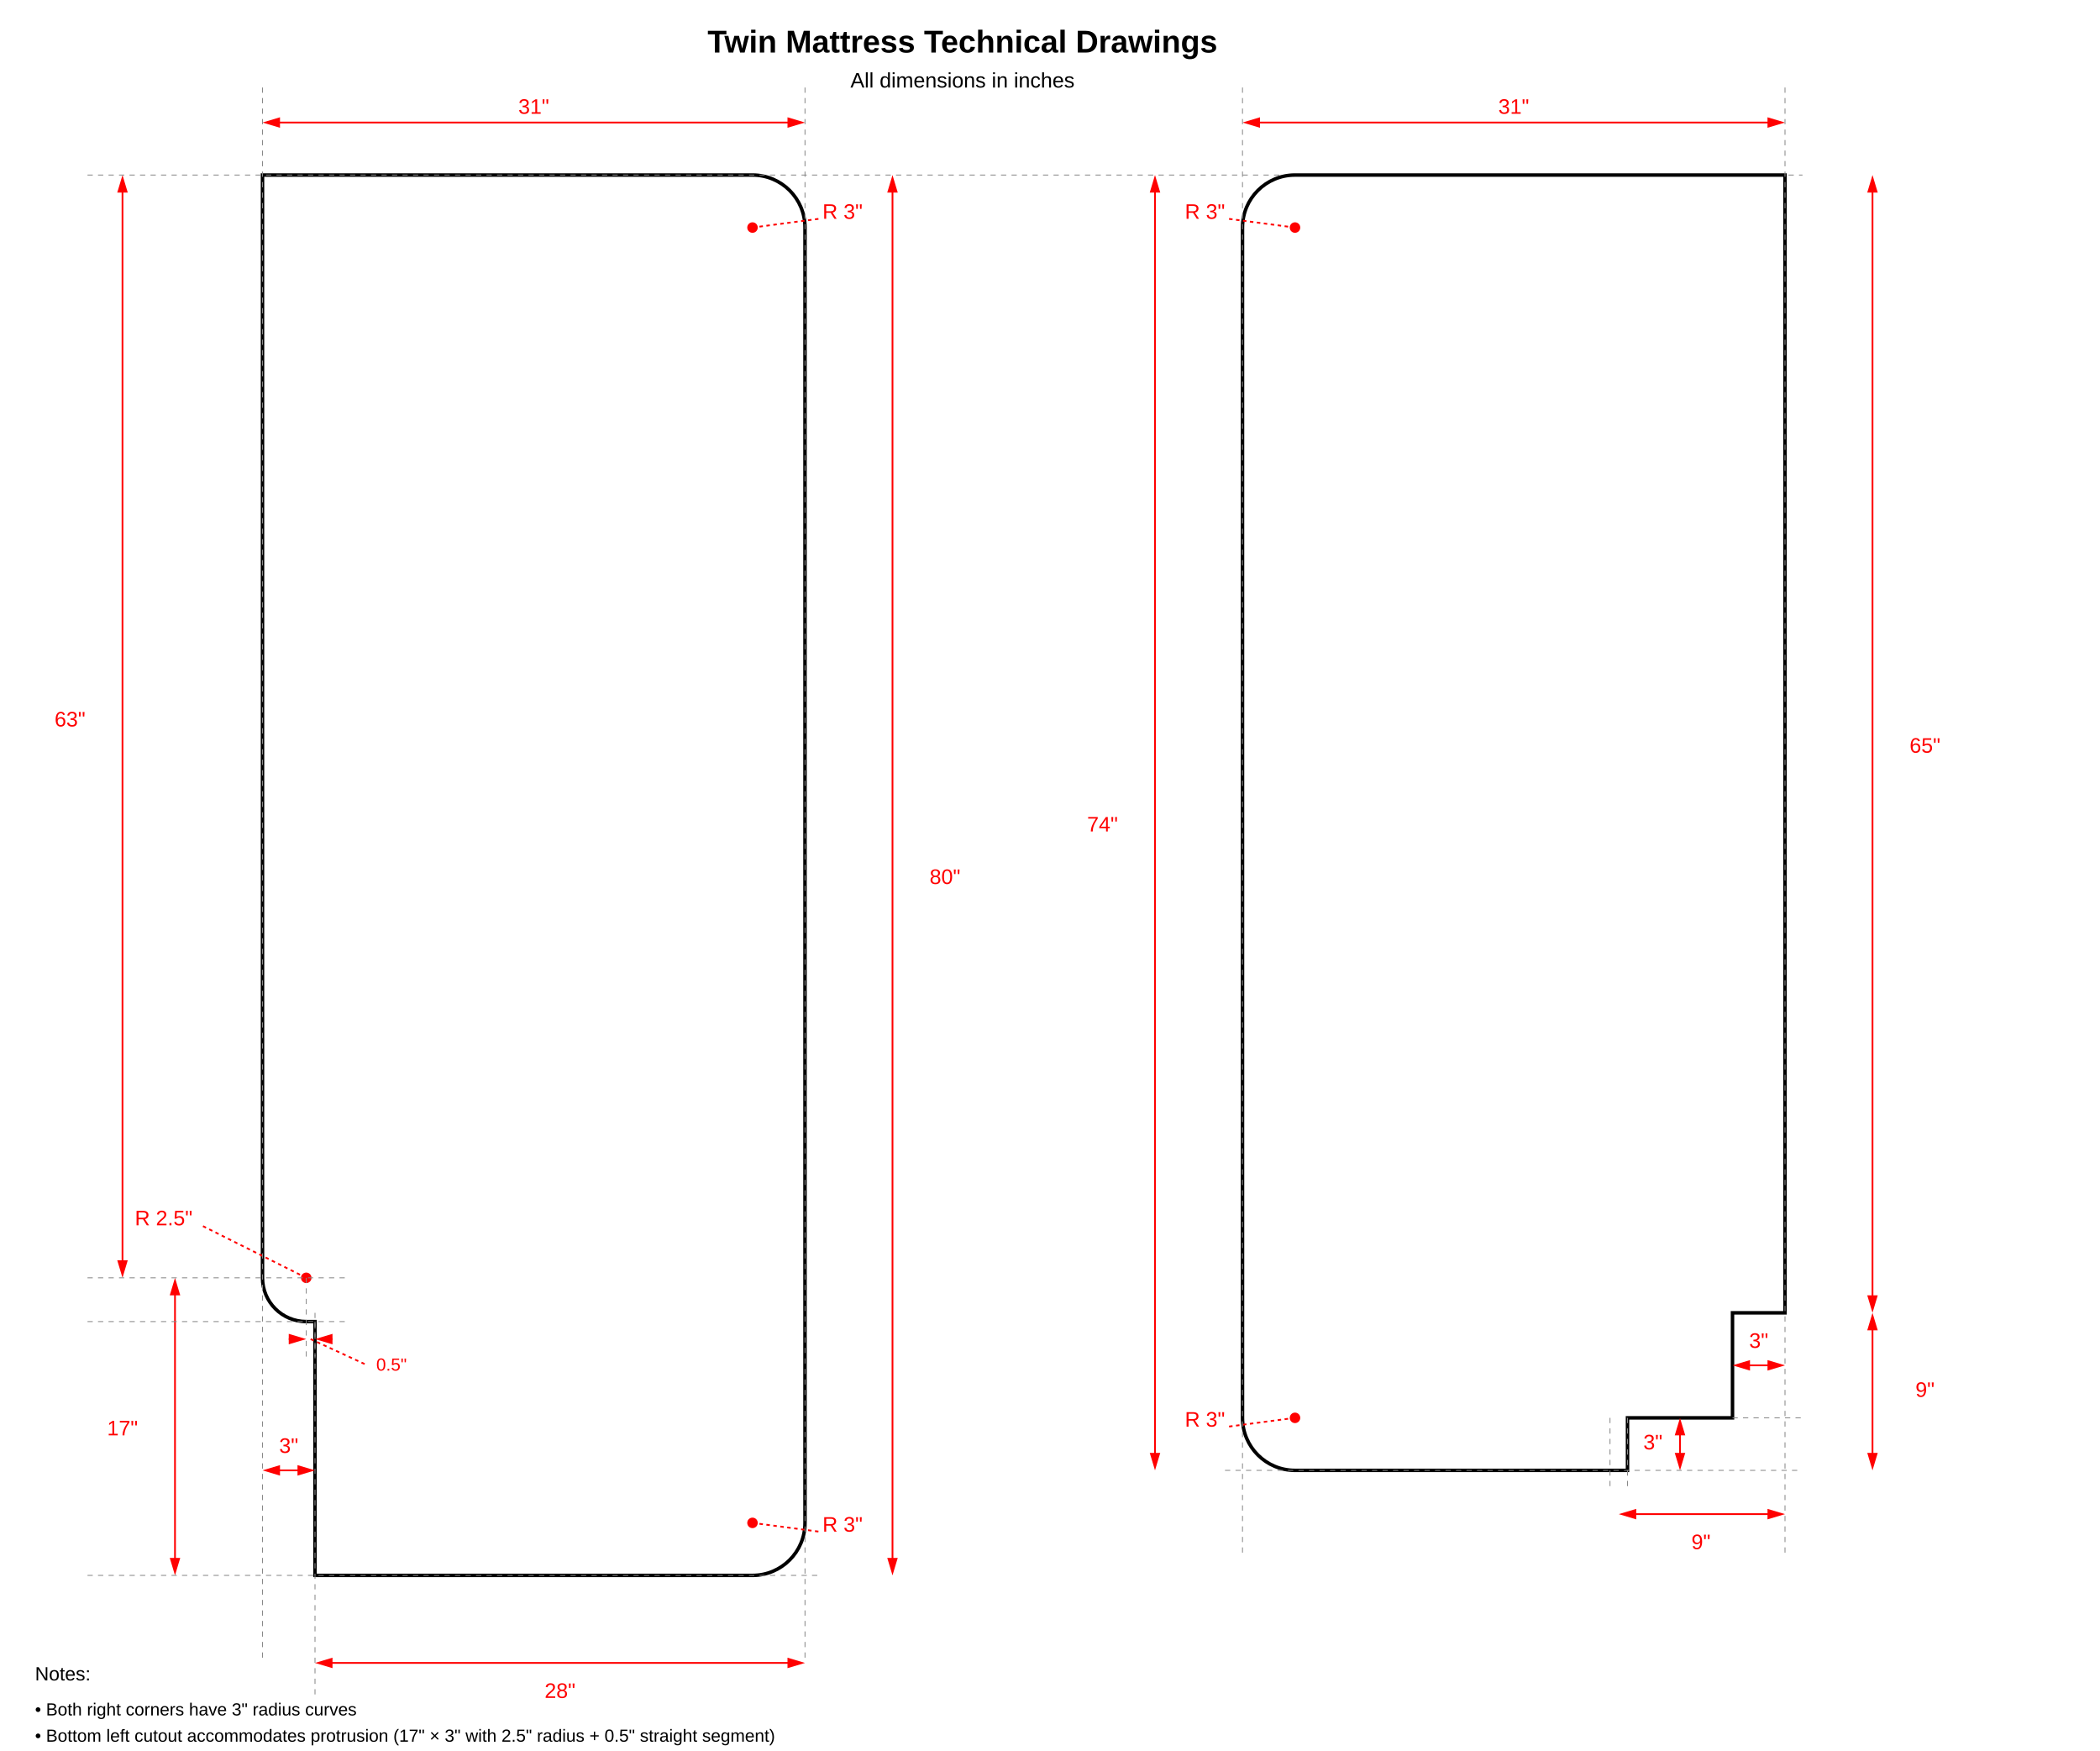
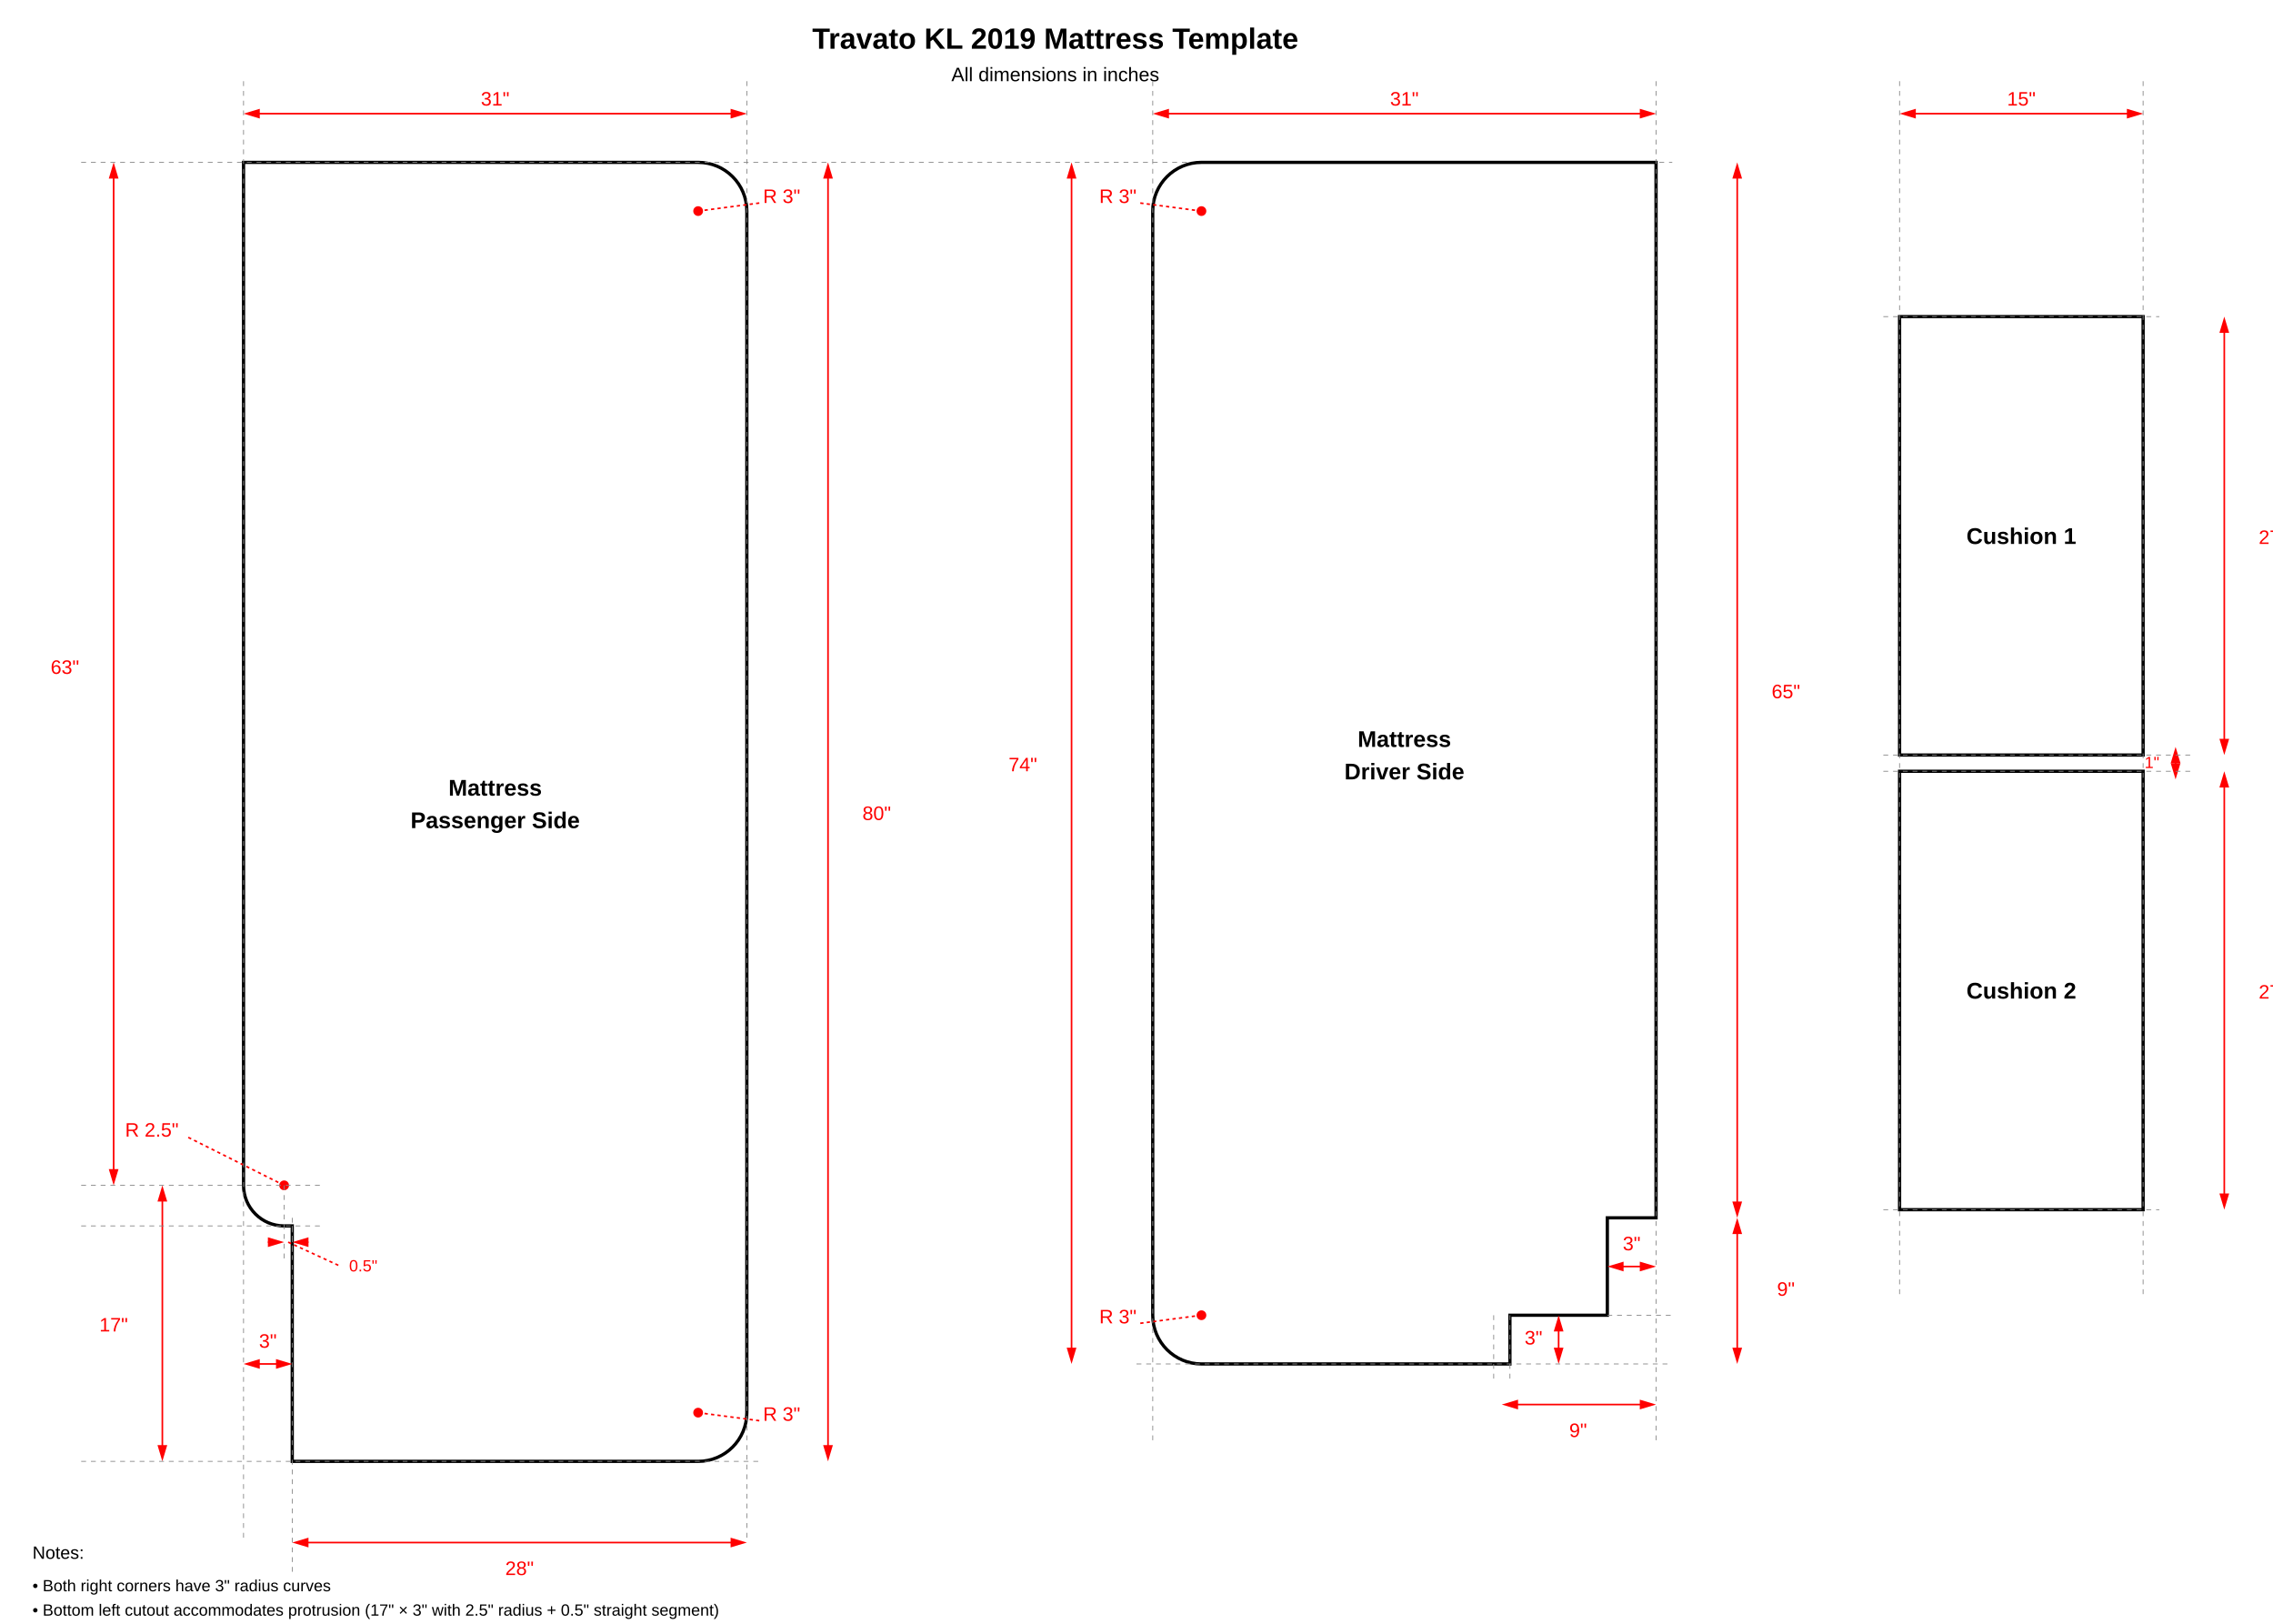
- <svg xmlns="http://www.w3.org/2000/svg" version="1.1" width="1200" height="1000" viewBox="0 0 1200 1000">
+ <svg xmlns="http://www.w3.org/2000/svg" version="1.1" width="1400" height="1000" viewBox="0 0 1400 1000">
  <defs>
    <style>
      .outline { fill: none; stroke: #000; stroke-width: 2; }
      .dimension-line { stroke: #ff0000; stroke-width: 1; fill: none; }
      .dimension-text { font-family: Arial, sans-serif; font-size: 12px; fill: #ff0000; }
      .dimension-arrow { stroke: #ff0000; stroke-width: 1; fill: #ff0000; }
      .construction-line { stroke: #888; stroke-width: 0.5; stroke-dasharray: 3,3; fill: none; }
    </style>
    <marker id="arrowhead" markerWidth="10" markerHeight="10" refX="5" refY="3" orient="auto">
      <polygon points="0 0, 10 3, 0 6" fill="#ff0000" />
    </marker>
    <marker id="arrowhead-reverse" markerWidth="10" markerHeight="10" refX="5" refY="3" orient="auto">
      <polygon points="10 0, 0 3, 10 6" fill="#ff0000" />
    </marker>
  </defs>
-   <text x="550" y="30" text-anchor="middle" style="font-family: Arial, sans-serif; font-size: 18px; font-weight: bold;">Twin Mattress Technical Drawings</text>
-   <text x="550" y="50" text-anchor="middle" style="font-family: Arial, sans-serif; font-size: 12px;">All dimensions in inches</text>
+   <text x="650" y="30" text-anchor="middle" style="font-family: Arial, sans-serif; font-size: 18px; font-weight: bold;">Travato KL 2019 Mattress Template</text>
+   <text x="650" y="50" text-anchor="middle" style="font-family: Arial, sans-serif; font-size: 12px;">All dimensions in inches</text>
  <g transform="translate(150, 100)">
    <path class="outline" d="       M 0,0       L 280,0       A 30,30 0 0,1 310,30       L 310,770       A 30,30 0 0,1 280,800       L 30,800       L 30,655       L 25,655       A 25,25 0 0,1 0,630       L 0,0       Z     " />
+     <text x="155" y="390" text-anchor="middle" style="font-family: Arial, sans-serif; font-size: 14px; fill: #000000; font-weight: bold;">Mattress</text>
+     <text x="155" y="410" text-anchor="middle" style="font-family: Arial, sans-serif; font-size: 14px; fill: #000000; font-weight: bold;">Passenger Side</text>
    <g>
      <line class="dimension-line" x1="5" y1="-30" x2="305" y2="-30" marker-start="url(#arrowhead-reverse)" marker-end="url(#arrowhead)" />
      <text class="dimension-text" x="155" y="-35" text-anchor="middle">31"</text>
    </g>
    <g>
      <line class="dimension-line" x1="360" y1="5" x2="360" y2="795" marker-start="url(#arrowhead-reverse)" marker-end="url(#arrowhead)" />
      <text class="dimension-text" x="390" y="405" text-anchor="middle">80"</text>
    </g>
    <g>
      <line class="dimension-line" x1="35" y1="850" x2="305" y2="850" marker-start="url(#arrowhead-reverse)" marker-end="url(#arrowhead)" />
      <text class="dimension-text" x="170" y="870" text-anchor="middle">28"</text>
    </g>
    <g>
      <circle cx="280" cy="30" r="3" fill="#ff0000" />
      <line class="dimension-line" x1="280" y1="30" x2="318" y2="25" stroke-dasharray="2,2" />
      <text class="dimension-text" x="320" y="25" text-anchor="start">R 3"</text>
    </g>
    <g>
      <circle cx="280" cy="770" r="3" fill="#ff0000" />
      <line class="dimension-line" x1="280" y1="770" x2="318" y2="775" stroke-dasharray="2,2" />
      <text class="dimension-text" x="320" y="775" text-anchor="start">R 3"</text>
    </g>
    <g>
      <circle cx="25" cy="630" r="3" fill="#ff0000" />
      <line class="dimension-line" x1="25" y1="630" x2="-35" y2="600" stroke-dasharray="2,2" />
      <text class="dimension-text" x="-40" y="600" text-anchor="end">R 2.5"</text>
    </g>
    <g>
      <line class="dimension-line" x1="5" y1="740" x2="25" y2="740" marker-start="url(#arrowhead-reverse)" marker-end="url(#arrowhead)" />
      <text class="dimension-text" x="15" y="730" text-anchor="middle">3"</text>
    </g>
    <g>
      <line class="construction-line" x1="25" y1="630" x2="25" y2="675" />
      <line class="construction-line" x1="30" y1="650" x2="30" y2="675" />
      <line class="dimension-line" x1="15" y1="665" x2="20" y2="665" marker-end="url(#arrowhead)" />
      <line class="dimension-line" x1="40" y1="665" x2="35" y2="665" marker-end="url(#arrowhead)" />
      <line class="dimension-line" x1="27.5" y1="665" x2="60" y2="680" stroke-dasharray="2,2" />
      <text class="dimension-text" x="65" y="683" text-anchor="start" style="font-size: 10px;">0.5"</text>
    </g>
    <g>
      <line class="dimension-line" x1="-50" y1="635" x2="-50" y2="795" marker-start="url(#arrowhead-reverse)" marker-end="url(#arrowhead)" />
      <text class="dimension-text" x="-80" y="720" text-anchor="middle">17"</text>
    </g>
    <g>
      <line class="dimension-line" x1="-80" y1="5" x2="-80" y2="625" marker-start="url(#arrowhead-reverse)" marker-end="url(#arrowhead)" />
      <text class="dimension-text" x="-110" y="315" text-anchor="middle">63"</text>
    </g>
    <line class="construction-line" x1="-100" y1="0" x2="880" y2="0" />
    <line class="construction-line" x1="-100" y1="630" x2="50" y2="630" />
    <line class="construction-line" x1="-100" y1="655" x2="50" y2="655" />
    <line class="construction-line" x1="-100" y1="800" x2="320" y2="800" />
    <line class="construction-line" x1="0" y1="-50" x2="0" y2="850" />
    <line class="construction-line" x1="310" y1="-50" x2="310" y2="850" />
    <line class="construction-line" x1="30" y1="655" x2="30" y2="870" />
    <path class="outline" d="       M 560,30       A 30,30 0 0,1 590,0       L 870,0       L 870,650       L 840,650       L 840,710       L 780,710       L 780,740       L 590,740       A 30,30 0 0,1 560,710       L 560,30       Z     " />
+     <text x="715" y="360" text-anchor="middle" style="font-family: Arial, sans-serif; font-size: 14px; fill: #000000; font-weight: bold;">Mattress</text>
+     <text x="715" y="380" text-anchor="middle" style="font-family: Arial, sans-serif; font-size: 14px; fill: #000000; font-weight: bold;">Driver Side</text>
    <g>
      <circle cx="590" cy="30" r="3" fill="#ff0000" />
      <line class="dimension-line" x1="590" y1="30" x2="552" y2="25" stroke-dasharray="2,2" />
      <text class="dimension-text" x="550" y="25" text-anchor="end">R 3"</text>
    </g>
    <g>
      <circle cx="590" cy="710" r="3" fill="#ff0000" />
      <line class="dimension-line" x1="590" y1="710" x2="552" y2="715" stroke-dasharray="2,2" />
      <text class="dimension-text" x="550" y="715" text-anchor="end">R 3"</text>
    </g>
    <g>
      <line class="dimension-line" x1="565" y1="-30" x2="865" y2="-30" marker-start="url(#arrowhead-reverse)" marker-end="url(#arrowhead)" />
      <text class="dimension-text" x="715" y="-35" text-anchor="middle">31"</text>
    </g>
    <g>
      <line class="dimension-line" x1="510" y1="5" x2="510" y2="735" marker-start="url(#arrowhead-reverse)" marker-end="url(#arrowhead)" />
      <text class="dimension-text" x="480" y="375" text-anchor="middle">74"</text>
    </g>
    <g>
      <line class="dimension-line" x1="920" y1="5" x2="920" y2="645" marker-start="url(#arrowhead-reverse)" marker-end="url(#arrowhead)" />
      <text class="dimension-text" x="950" y="330" text-anchor="middle">65"</text>
    </g>
    <g>
      <line class="dimension-line" x1="920" y1="655" x2="920" y2="735" marker-start="url(#arrowhead-reverse)" marker-end="url(#arrowhead)" />
      <text class="dimension-text" x="950" y="698" text-anchor="middle">9"</text>
    </g>
    <g>
      <line class="dimension-line" x1="845" y1="680" x2="865" y2="680" marker-start="url(#arrowhead-reverse)" marker-end="url(#arrowhead)" />
      <text class="dimension-text" x="855" y="670" text-anchor="middle">3"</text>
    </g>
    <g>
      <line class="dimension-line" x1="810" y1="715" x2="810" y2="735" marker-start="url(#arrowhead-reverse)" marker-end="url(#arrowhead)" />
      <text class="dimension-text" x="800" y="728" text-anchor="end">3"</text>
    </g>
    <g>
      <line class="dimension-line" x1="780" y1="765" x2="865" y2="765" marker-start="url(#arrowhead-reverse)" marker-end="url(#arrowhead)" />
      <text class="dimension-text" x="822" y="785" text-anchor="middle">9"</text>
    </g>
    <line class="construction-line" x1="560" y1="-50" x2="560" y2="790" />
    <line class="construction-line" x1="870" y1="-50" x2="870" y2="790" />
    <line class="construction-line" x1="550" y1="740" x2="880" y2="740" />
    <line class="construction-line" x1="840" y1="710" x2="880" y2="710" />
    <line class="construction-line" x1="770" y1="710" x2="770" y2="750" />
    <line class="construction-line" x1="780" y1="710" x2="780" y2="750" />
+     <rect class="outline" x="1020" y="375" width="150" height="270" />
+     <text x="1095" y="515" text-anchor="middle" style="font-family: Arial, sans-serif; font-size: 14px; fill: #000000; font-weight: bold;">Cushion 2</text>
+     <rect class="outline" x="1020" y="95" width="150" height="270" />
+     <text x="1095" y="235" text-anchor="middle" style="font-family: Arial, sans-serif; font-size: 14px; fill: #000000; font-weight: bold;">Cushion 1</text>
+     <g>
+       <line class="dimension-line" x1="1025" y1="-30" x2="1165" y2="-30" marker-start="url(#arrowhead-reverse)" marker-end="url(#arrowhead)" />
+       <text class="dimension-text" x="1095" y="-35" text-anchor="middle">15"</text>
+     </g>
+     <g>
+       <line class="dimension-line" x1="1220" y1="380" x2="1220" y2="640" marker-start="url(#arrowhead-reverse)" marker-end="url(#arrowhead)" />
+       <text class="dimension-text" x="1250" y="515" text-anchor="middle">27"</text>
+     </g>
+     <g>
+       <line class="dimension-line" x1="1220" y1="100" x2="1220" y2="360" marker-start="url(#arrowhead-reverse)" marker-end="url(#arrowhead)" />
+       <text class="dimension-text" x="1250" y="235" text-anchor="middle">27"</text>
+     </g>
+     <g>
+       <line class="dimension-line" x1="1190" y1="365" x2="1190" y2="375" marker-start="url(#arrowhead-reverse)" marker-end="url(#arrowhead)" />
+       <text class="dimension-text" x="1180" y="373" text-anchor="end" style="font-size: 10px;">1"</text>
+     </g>
+     <line class="construction-line" x1="1020" y1="-50" x2="1020" y2="700" />
+     <line class="construction-line" x1="1170" y1="-50" x2="1170" y2="700" />
+     <line class="construction-line" x1="1010" y1="95" x2="1180" y2="95" />
+     <line class="construction-line" x1="1010" y1="365" x2="1200" y2="365" />
+     <line class="construction-line" x1="1010" y1="375" x2="1200" y2="375" />
+     <line class="construction-line" x1="1010" y1="645" x2="1180" y2="645" />
  </g>
  <text x="20" y="960" style="font-family: Arial, sans-serif; font-size: 11px;">Notes:</text>
  <text x="20" y="980" style="font-family: Arial, sans-serif; font-size: 10px;">• Both right corners have 3" radius curves</text>
  <text x="20" y="995" style="font-family: Arial, sans-serif; font-size: 10px;">• Bottom left cutout accommodates protrusion (17" × 3" with 2.5" radius + 0.5" straight segment)</text>
</svg>
